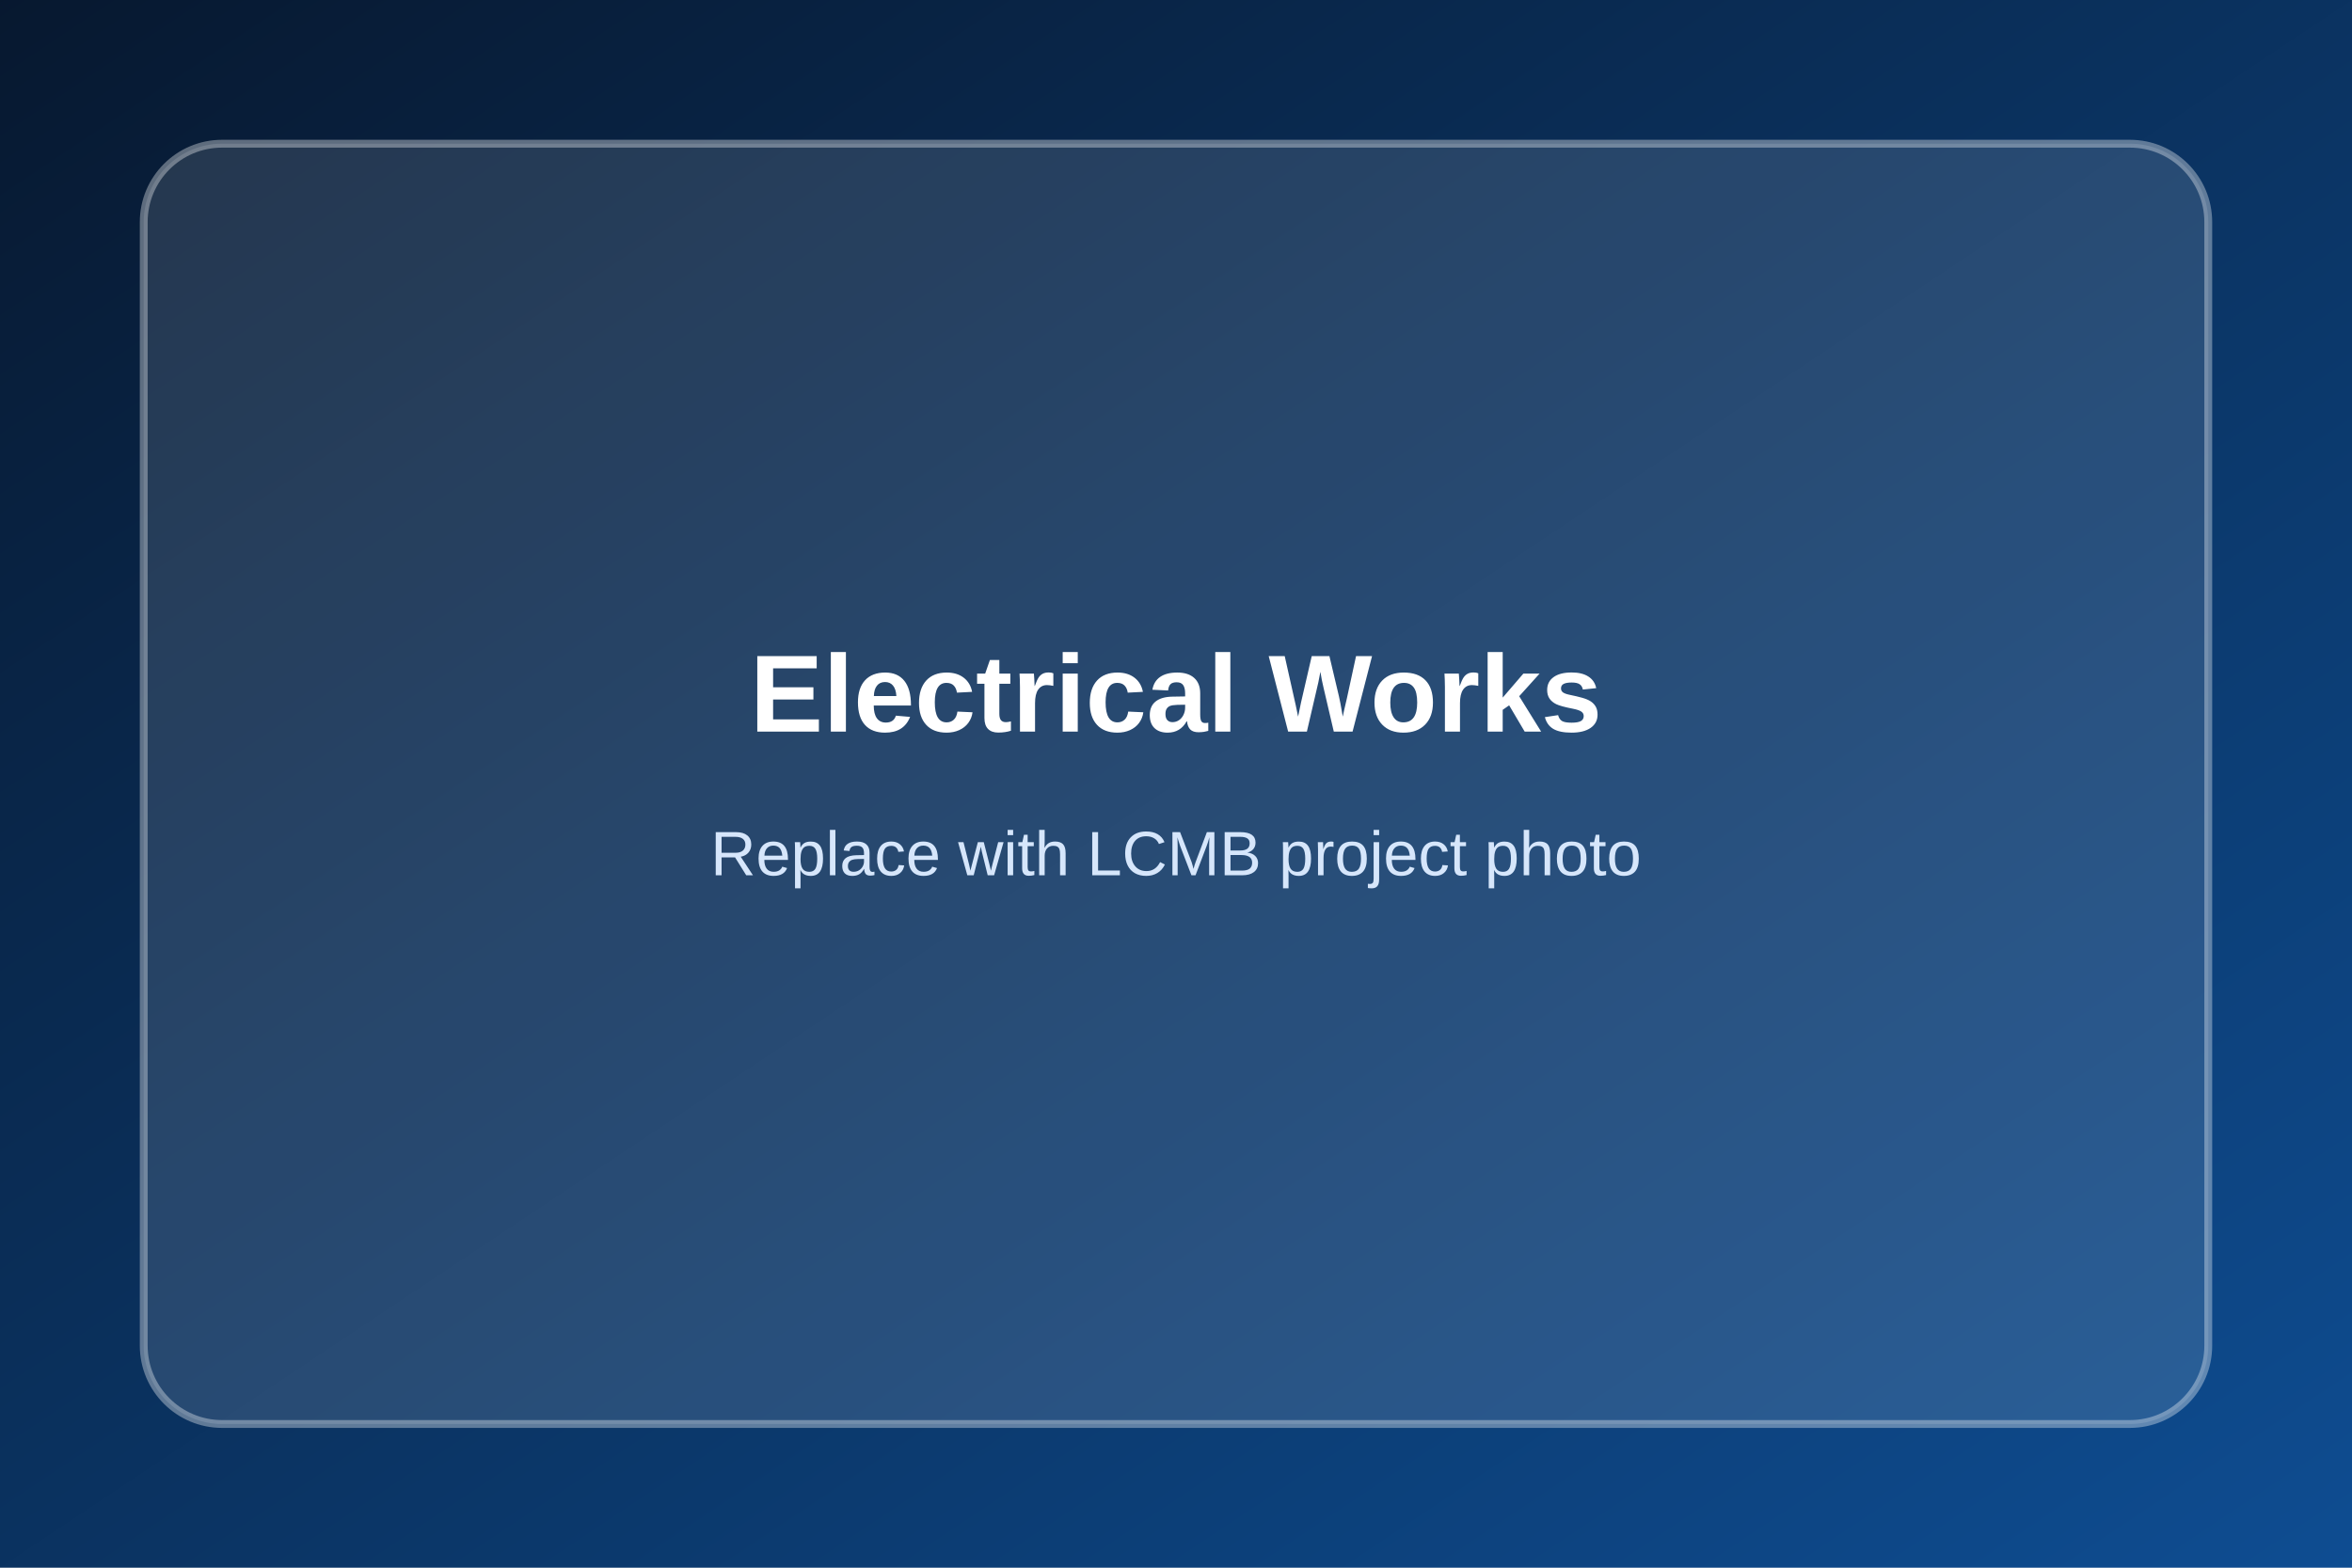
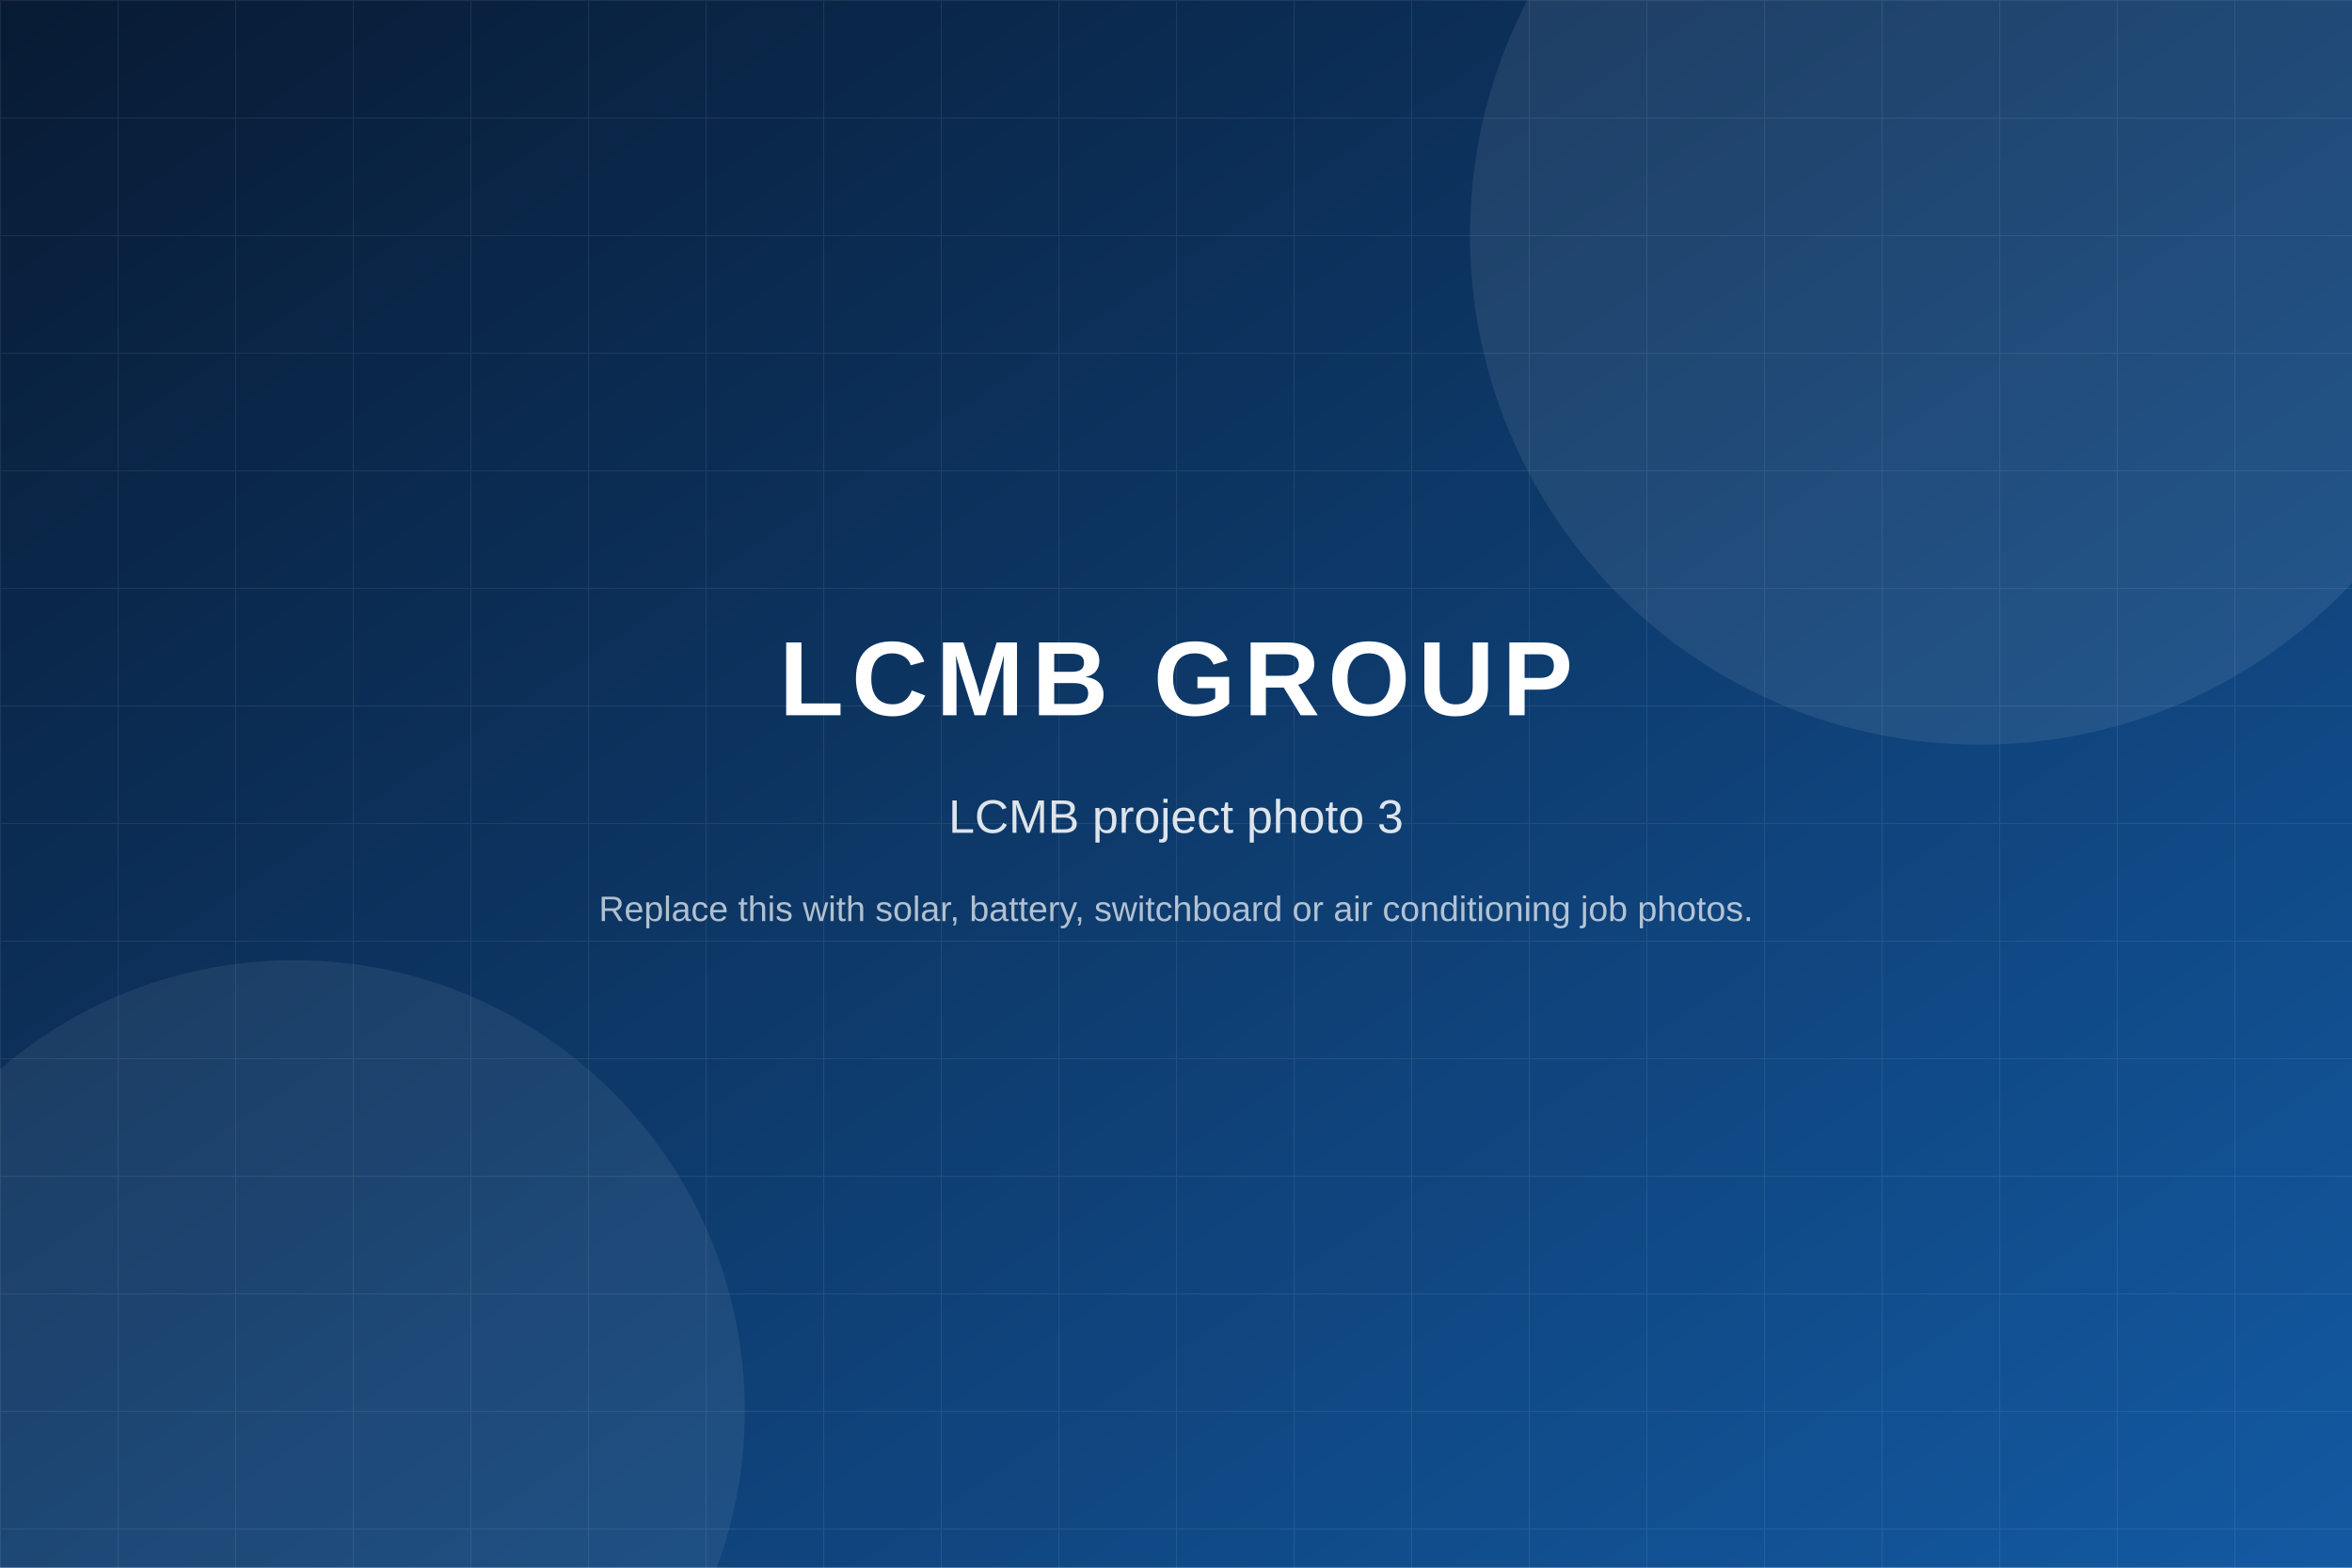
- <svg xmlns="http://www.w3.org/2000/svg" width="900" height="600" viewBox="0 0 900 600">
+ <svg xmlns="http://www.w3.org/2000/svg" width="1200" height="800" viewBox="0 0 1200 800">
  <defs>
-     <linearGradient id="g" x1="0" x2="1" y1="0" y2="1">
-       <stop stop-color="#07182f" />
-       <stop offset="1" stop-color="#0e4d92" />
+     <linearGradient id="g" x1="0" y1="0" x2="1" y2="1">
+       <stop stop-color="#081a33" />
+       <stop offset="1" stop-color="#135aa3" />
    </linearGradient>
+     <pattern id="p" width="60" height="60" patternUnits="userSpaceOnUse">
+       <path d="M60 0H0v60" fill="none" stroke="rgba(255,255,255,.08)" stroke-width="1" />
+     </pattern>
  </defs>
-   <rect width="900" height="600" fill="url(#g)" />
-   <rect x="55" y="55" width="790" height="490" rx="30" fill="rgba(255,255,255,0.12)" stroke="rgba(255,255,255,0.35)" stroke-width="3" />
-   <text x="450" y="280" text-anchor="middle" font-family="Arial, Helvetica, sans-serif" font-size="42" font-weight="800" fill="#fff">Electrical Works</text>
-   <text x="450" y="335" text-anchor="middle" font-family="Arial, Helvetica, sans-serif" font-size="24" fill="#d6e6fb">Replace with LCMB project photo</text>
+   <rect width="1200" height="800" fill="url(#g)" />
+   <rect width="1200" height="800" fill="url(#p)" />
+   <circle cx="1010" cy="120" r="260" fill="rgba(255,255,255,.08)" />
+   <circle cx="150" cy="720" r="230" fill="rgba(255,255,255,.07)" />
+   <g fill="#fff" font-family="Arial, Helvetica, sans-serif" text-anchor="middle">
+     <text x="600" y="365" font-size="54" font-weight="800" letter-spacing="4">LCMB GROUP</text>
+     <text x="600" y="425" font-size="24" opacity=".86">LCMB project photo 3</text>
+     <text x="600" y="470" font-size="18" opacity=".68">Replace this with solar, battery, switchboard or air conditioning job photos.</text>
+   </g>
</svg>
